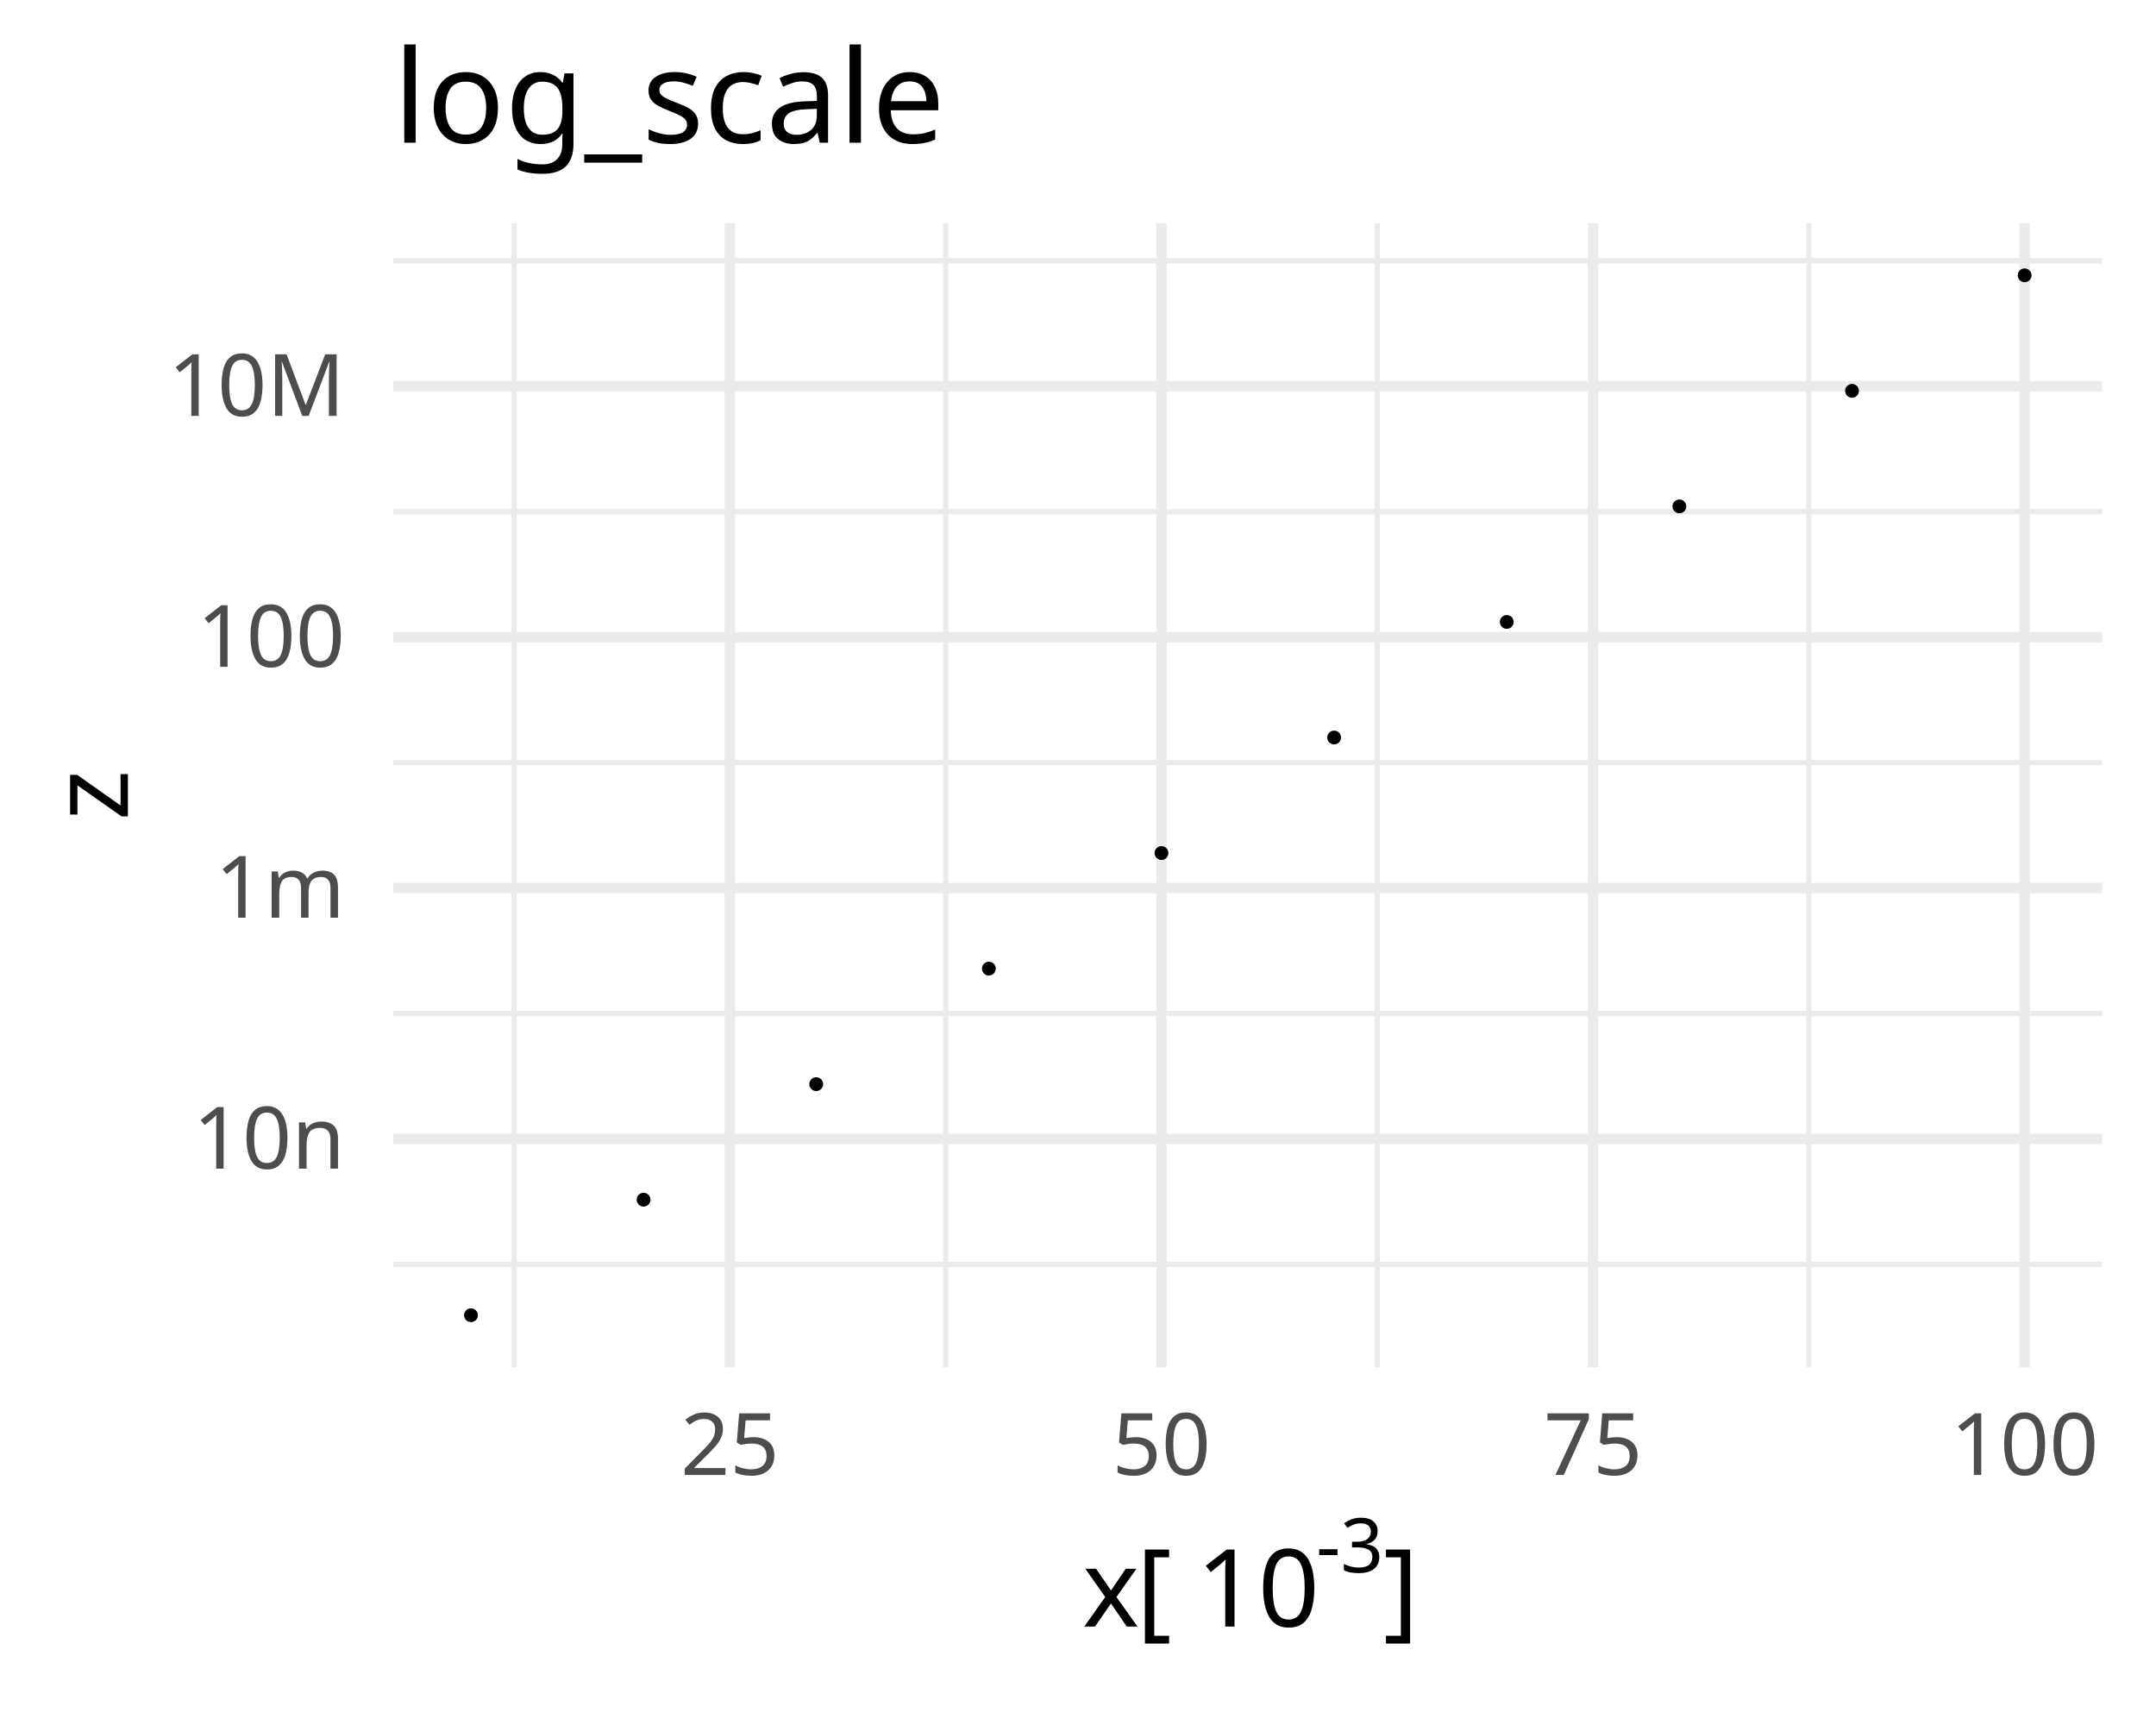
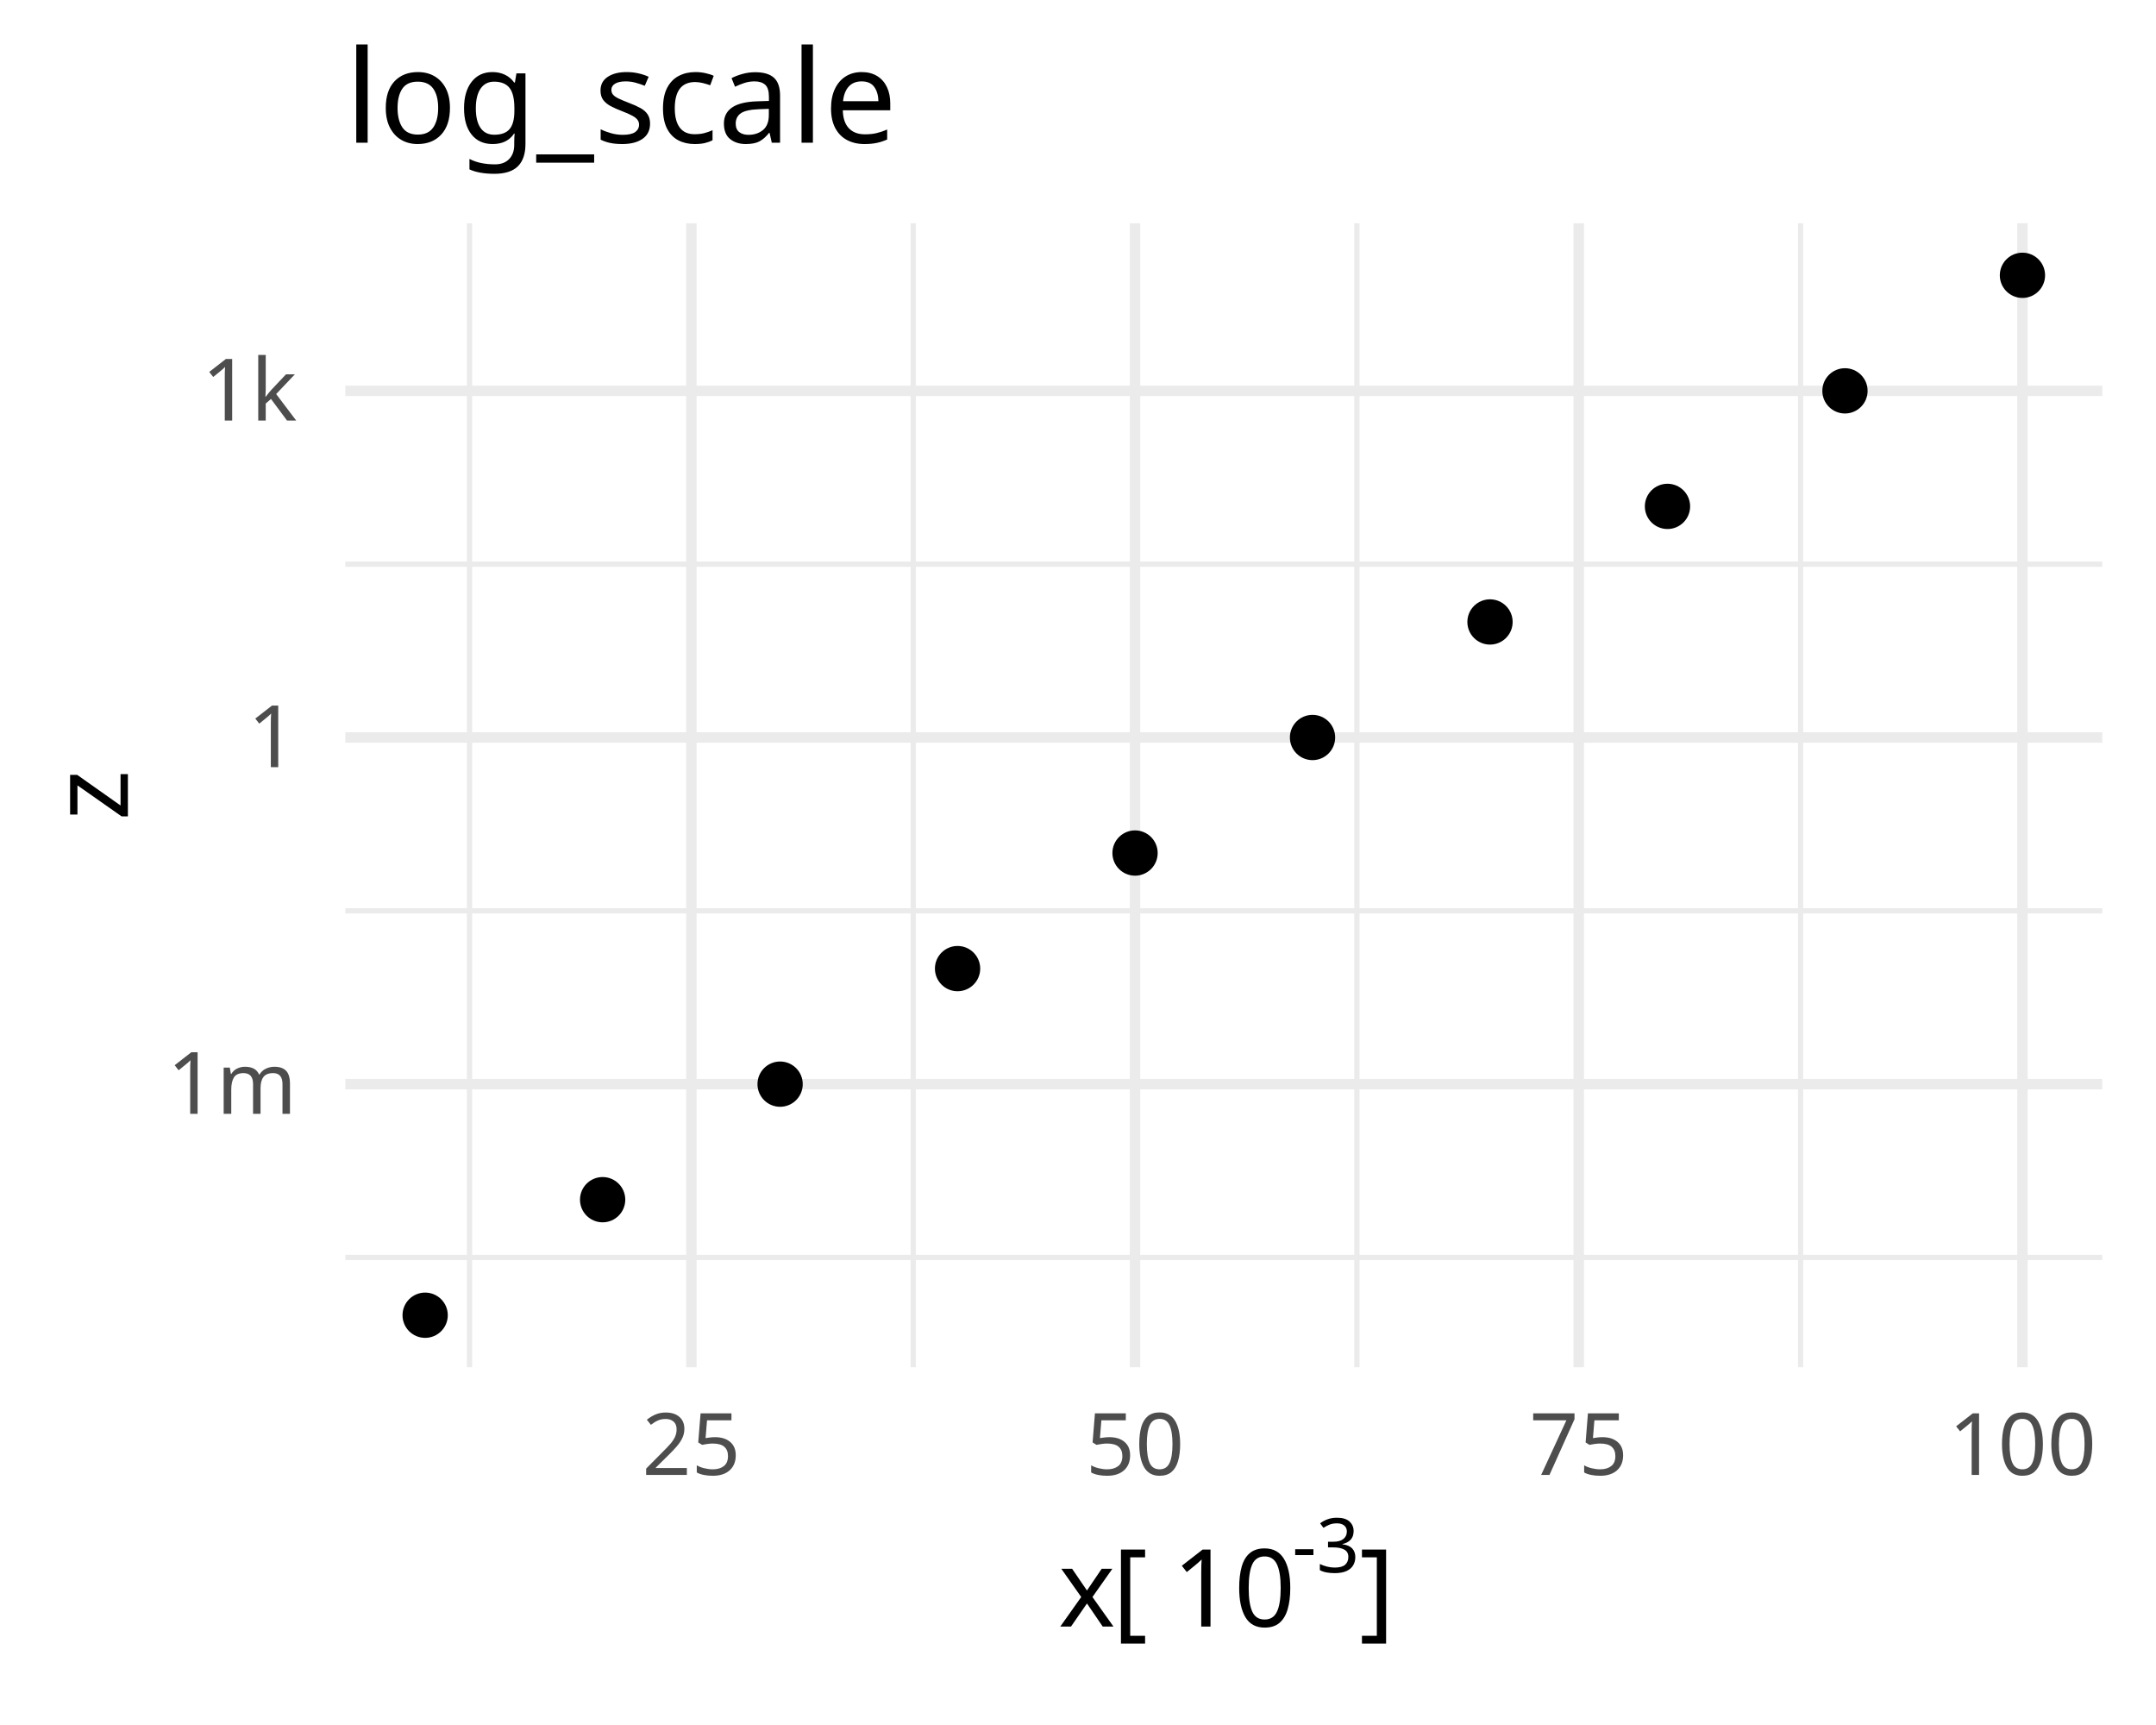
<svg xmlns="http://www.w3.org/2000/svg" class="svglite" data-engine-version="2.0" width="720.00pt" height="576.00pt" viewBox="0 0 720.00 576.00">
  <defs>
    <style type="text/css">
    .svglite line, .svglite polyline, .svglite polygon, .svglite path, .svglite rect, .svglite circle {
      fill: none;
      stroke: #000000;
      stroke-linecap: round;
      stroke-linejoin: round;
      stroke-miterlimit: 10.00;
    }
  </style>
  </defs>
  <rect width="100%" height="100%" style="stroke: none; fill: #FFFFFF;" />
  <defs>
    <clipPath id="cpMC4wMHw3MjAuMDB8MC4wMHw1NzYuMDA=">
      <rect x="0.00" y="0.00" width="720.00" height="576.00" />
    </clipPath>
  </defs>
  <g clip-path="url(#cpMC4wMHw3MjAuMDB8MC4wMHw1NzYuMDA=)">
</g>
  <defs>
-     <clipPath id="cpMTMxLjM0fDcwMi4wN3w3NC41Nnw0NTYuNTQ=">
-       <rect x="131.34" y="74.56" width="570.72" height="381.97" />
+     <clipPath id="cpMTE1LjMxfDcwMi4wN3w3NC41Nnw0NTYuNTQ=">
+       <rect x="115.31" y="74.56" width="586.76" height="381.97" />
    </clipPath>
  </defs>
-   <g clip-path="url(#cpMTMxLjM0fDcwMi4wN3w3NC41Nnw0NTYuNTQ=)">
-     <polyline points="131.34,422.20 702.07,422.20 " style="stroke-width: 1.75; stroke: #EBEBEB; stroke-linecap: butt;" />
-     <polyline points="131.34,338.42 702.07,338.42 " style="stroke-width: 1.75; stroke: #EBEBEB; stroke-linecap: butt;" />
-     <polyline points="131.34,254.64 702.07,254.64 " style="stroke-width: 1.75; stroke: #EBEBEB; stroke-linecap: butt;" />
-     <polyline points="131.34,170.86 702.07,170.86 " style="stroke-width: 1.75; stroke: #EBEBEB; stroke-linecap: butt;" />
-     <polyline points="131.34,87.07 702.07,87.07 " style="stroke-width: 1.75; stroke: #EBEBEB; stroke-linecap: butt;" />
-     <polyline points="171.70,456.54 171.70,74.56 " style="stroke-width: 1.75; stroke: #EBEBEB; stroke-linecap: butt;" />
-     <polyline points="315.82,456.54 315.82,74.56 " style="stroke-width: 1.75; stroke: #EBEBEB; stroke-linecap: butt;" />
-     <polyline points="459.94,456.54 459.94,74.56 " style="stroke-width: 1.75; stroke: #EBEBEB; stroke-linecap: butt;" />
-     <polyline points="604.06,456.54 604.06,74.56 " style="stroke-width: 1.75; stroke: #EBEBEB; stroke-linecap: butt;" />
-     <polyline points="131.34,380.31 702.07,380.31 " style="stroke-width: 3.49; stroke: #EBEBEB; stroke-linecap: butt;" />
-     <polyline points="131.34,296.53 702.07,296.53 " style="stroke-width: 3.49; stroke: #EBEBEB; stroke-linecap: butt;" />
-     <polyline points="131.34,212.75 702.07,212.75 " style="stroke-width: 3.49; stroke: #EBEBEB; stroke-linecap: butt;" />
-     <polyline points="131.34,128.96 702.07,128.96 " style="stroke-width: 3.49; stroke: #EBEBEB; stroke-linecap: butt;" />
-     <polyline points="243.76,456.54 243.76,74.56 " style="stroke-width: 3.49; stroke: #EBEBEB; stroke-linecap: butt;" />
-     <polyline points="387.88,456.54 387.88,74.56 " style="stroke-width: 3.49; stroke: #EBEBEB; stroke-linecap: butt;" />
-     <polyline points="532.00,456.54 532.00,74.56 " style="stroke-width: 3.49; stroke: #EBEBEB; stroke-linecap: butt;" />
-     <polyline points="676.13,456.54 676.13,74.56 " style="stroke-width: 3.49; stroke: #EBEBEB; stroke-linecap: butt;" />
-     <circle cx="157.29" cy="439.17" r="1.95" style="stroke-width: 0.71; fill: #000000;" />
-     <circle cx="214.93" cy="400.59" r="1.95" style="stroke-width: 0.71; fill: #000000;" />
-     <circle cx="272.58" cy="362.01" r="1.95" style="stroke-width: 0.71; fill: #000000;" />
-     <circle cx="330.23" cy="323.43" r="1.95" style="stroke-width: 0.71; fill: #000000;" />
-     <circle cx="387.88" cy="284.84" r="1.95" style="stroke-width: 0.71; fill: #000000;" />
-     <circle cx="445.53" cy="246.26" r="1.95" style="stroke-width: 0.71; fill: #000000;" />
-     <circle cx="503.18" cy="207.68" r="1.95" style="stroke-width: 0.71; fill: #000000;" />
-     <circle cx="560.83" cy="169.09" r="1.95" style="stroke-width: 0.71; fill: #000000;" />
-     <circle cx="618.48" cy="130.51" r="1.95" style="stroke-width: 0.71; fill: #000000;" />
-     <circle cx="676.13" cy="91.93" r="1.95" style="stroke-width: 0.71; fill: #000000;" />
+   <g clip-path="url(#cpMTE1LjMxfDcwMi4wN3w3NC41Nnw0NTYuNTQ=)">
+     <polyline points="115.31,419.88 702.07,419.88 " style="stroke-width: 1.75; stroke: #EBEBEB; stroke-linecap: butt;" />
+     <polyline points="115.31,304.13 702.07,304.13 " style="stroke-width: 1.75; stroke: #EBEBEB; stroke-linecap: butt;" />
+     <polyline points="115.31,188.38 702.07,188.38 " style="stroke-width: 1.75; stroke: #EBEBEB; stroke-linecap: butt;" />
+     <polyline points="156.80,456.54 156.80,74.56 " style="stroke-width: 1.75; stroke: #EBEBEB; stroke-linecap: butt;" />
+     <polyline points="304.97,456.54 304.97,74.56 " style="stroke-width: 1.75; stroke: #EBEBEB; stroke-linecap: butt;" />
+     <polyline points="453.14,456.54 453.14,74.56 " style="stroke-width: 1.75; stroke: #EBEBEB; stroke-linecap: butt;" />
+     <polyline points="601.31,456.54 601.31,74.56 " style="stroke-width: 1.75; stroke: #EBEBEB; stroke-linecap: butt;" />
+     <polyline points="115.31,362.01 702.07,362.01 " style="stroke-width: 3.49; stroke: #EBEBEB; stroke-linecap: butt;" />
+     <polyline points="115.31,246.26 702.07,246.26 " style="stroke-width: 3.49; stroke: #EBEBEB; stroke-linecap: butt;" />
+     <polyline points="115.31,130.51 702.07,130.51 " style="stroke-width: 3.49; stroke: #EBEBEB; stroke-linecap: butt;" />
+     <polyline points="230.88,456.54 230.88,74.56 " style="stroke-width: 3.49; stroke: #EBEBEB; stroke-linecap: butt;" />
+     <polyline points="379.05,456.54 379.05,74.56 " style="stroke-width: 3.49; stroke: #EBEBEB; stroke-linecap: butt;" />
+     <polyline points="527.22,456.54 527.22,74.56 " style="stroke-width: 3.49; stroke: #EBEBEB; stroke-linecap: butt;" />
+     <polyline points="675.40,456.54 675.40,74.56 " style="stroke-width: 3.49; stroke: #EBEBEB; stroke-linecap: butt;" />
+     <circle cx="141.98" cy="439.17" r="6.40" style="stroke-width: 2.32; fill: #000000;" />
+     <circle cx="201.25" cy="400.59" r="6.40" style="stroke-width: 2.32; fill: #000000;" />
+     <circle cx="260.52" cy="362.01" r="6.40" style="stroke-width: 2.32; fill: #000000;" />
+     <circle cx="319.78" cy="323.43" r="6.40" style="stroke-width: 2.32; fill: #000000;" />
+     <circle cx="379.05" cy="284.84" r="6.40" style="stroke-width: 2.32; fill: #000000;" />
+     <circle cx="438.32" cy="246.26" r="6.40" style="stroke-width: 2.32; fill: #000000;" />
+     <circle cx="497.59" cy="207.68" r="6.40" style="stroke-width: 2.32; fill: #000000;" />
+     <circle cx="556.86" cy="169.09" r="6.40" style="stroke-width: 2.32; fill: #000000;" />
+     <circle cx="616.13" cy="130.51" r="6.40" style="stroke-width: 2.32; fill: #000000;" />
+     <circle cx="675.40" cy="91.93" r="6.40" style="stroke-width: 2.32; fill: #000000;" />
  </g>
  <g clip-path="url(#cpMC4wMHw3MjAuMDB8MC4wMHw1NzYuMDA=)">
-     <text x="115.20" y="390.22" text-anchor="end" style="font-size: 28.80px; fill: #4D4D4D; font-family: sans;" textLength="48.06px" lengthAdjust="spacingAndGlyphs">10n</text>
-     <text x="115.20" y="306.44" text-anchor="end" style="font-size: 28.80px; fill: #4D4D4D; font-family: sans;" textLength="40.02px" lengthAdjust="spacingAndGlyphs">1m</text>
-     <text x="115.20" y="222.66" text-anchor="end" style="font-size: 28.80px; fill: #4D4D4D; font-family: sans;" textLength="56.06px" lengthAdjust="spacingAndGlyphs">100 </text>
-     <text x="115.20" y="138.87" text-anchor="end" style="font-size: 28.80px; fill: #4D4D4D; font-family: sans;" textLength="56.04px" lengthAdjust="spacingAndGlyphs">10M</text>
-     <text x="243.76" y="492.50" text-anchor="middle" style="font-size: 28.80px; fill: #4D4D4D; font-family: sans;" textLength="32.04px" lengthAdjust="spacingAndGlyphs">25</text>
-     <text x="387.88" y="492.50" text-anchor="middle" style="font-size: 28.80px; fill: #4D4D4D; font-family: sans;" textLength="32.04px" lengthAdjust="spacingAndGlyphs">50</text>
-     <text x="532.00" y="492.50" text-anchor="middle" style="font-size: 28.80px; fill: #4D4D4D; font-family: sans;" textLength="32.04px" lengthAdjust="spacingAndGlyphs">75</text>
-     <text x="676.13" y="492.50" text-anchor="middle" style="font-size: 28.80px; fill: #4D4D4D; font-family: sans;" textLength="48.06px" lengthAdjust="spacingAndGlyphs">100</text>
-     <text x="361.47" y="543.12" style="font-size: 36.00px; font-family: sans;" textLength="18.01px" lengthAdjust="spacingAndGlyphs">x</text>
-     <text x="379.48" y="543.12" style="font-size: 36.00px; font-family: sans;" textLength="20.00px" lengthAdjust="spacingAndGlyphs"> [</text>
-     <text x="399.49" y="543.12" style="font-size: 36.00px; font-family: sans;" textLength="40.05px" lengthAdjust="spacingAndGlyphs">10</text>
-     <text x="439.53" y="525.04" style="font-size: 25.20px; font-family: sans;" textLength="22.41px" lengthAdjust="spacingAndGlyphs">-3</text>
-     <text x="461.94" y="543.12" style="font-size: 36.00px; font-family: sans;" textLength="10.00px" lengthAdjust="spacingAndGlyphs">]</text>
+     <text x="99.17" y="371.92" text-anchor="end" style="font-size: 28.80px; fill: #4D4D4D; font-family: sans;" textLength="40.02px" lengthAdjust="spacingAndGlyphs">1m</text>
+     <text x="99.17" y="256.17" text-anchor="end" style="font-size: 28.80px; fill: #4D4D4D; font-family: sans;" textLength="24.02px" lengthAdjust="spacingAndGlyphs">1 </text>
+     <text x="99.17" y="140.42" text-anchor="end" style="font-size: 28.80px; fill: #4D4D4D; font-family: sans;" textLength="30.43px" lengthAdjust="spacingAndGlyphs">1k</text>
+     <text x="230.88" y="492.50" text-anchor="middle" style="font-size: 28.80px; fill: #4D4D4D; font-family: sans;" textLength="32.04px" lengthAdjust="spacingAndGlyphs">25</text>
+     <text x="379.05" y="492.50" text-anchor="middle" style="font-size: 28.80px; fill: #4D4D4D; font-family: sans;" textLength="32.04px" lengthAdjust="spacingAndGlyphs">50</text>
+     <text x="527.22" y="492.50" text-anchor="middle" style="font-size: 28.80px; fill: #4D4D4D; font-family: sans;" textLength="32.04px" lengthAdjust="spacingAndGlyphs">75</text>
+     <text x="675.40" y="492.50" text-anchor="middle" style="font-size: 28.80px; fill: #4D4D4D; font-family: sans;" textLength="48.06px" lengthAdjust="spacingAndGlyphs">100</text>
+     <text x="353.45" y="543.12" style="font-size: 36.00px; font-family: sans;" textLength="18.01px" lengthAdjust="spacingAndGlyphs">x</text>
+     <text x="371.47" y="543.12" style="font-size: 36.00px; font-family: sans;" textLength="20.00px" lengthAdjust="spacingAndGlyphs"> [</text>
+     <text x="391.47" y="543.12" style="font-size: 36.00px; font-family: sans;" textLength="40.05px" lengthAdjust="spacingAndGlyphs">10</text>
+     <text x="431.51" y="525.04" style="font-size: 25.20px; font-family: sans;" textLength="22.41px" lengthAdjust="spacingAndGlyphs">-3</text>
+     <text x="453.92" y="543.12" style="font-size: 36.00px; font-family: sans;" textLength="10.00px" lengthAdjust="spacingAndGlyphs">]</text>
    <text transform="translate(42.71,265.55) rotate(-90)" text-anchor="middle" style="font-size: 36.00px; font-family: sans;" textLength="18.01px" lengthAdjust="spacingAndGlyphs">z</text>
-     <text x="131.34" y="47.66" style="font-size: 43.20px; font-family: sans;" textLength="182.55px" lengthAdjust="spacingAndGlyphs">log_scale</text>
+     <text x="115.31" y="47.66" style="font-size: 43.20px; font-family: sans;" textLength="182.55px" lengthAdjust="spacingAndGlyphs">log_scale</text>
  </g>
</svg>
